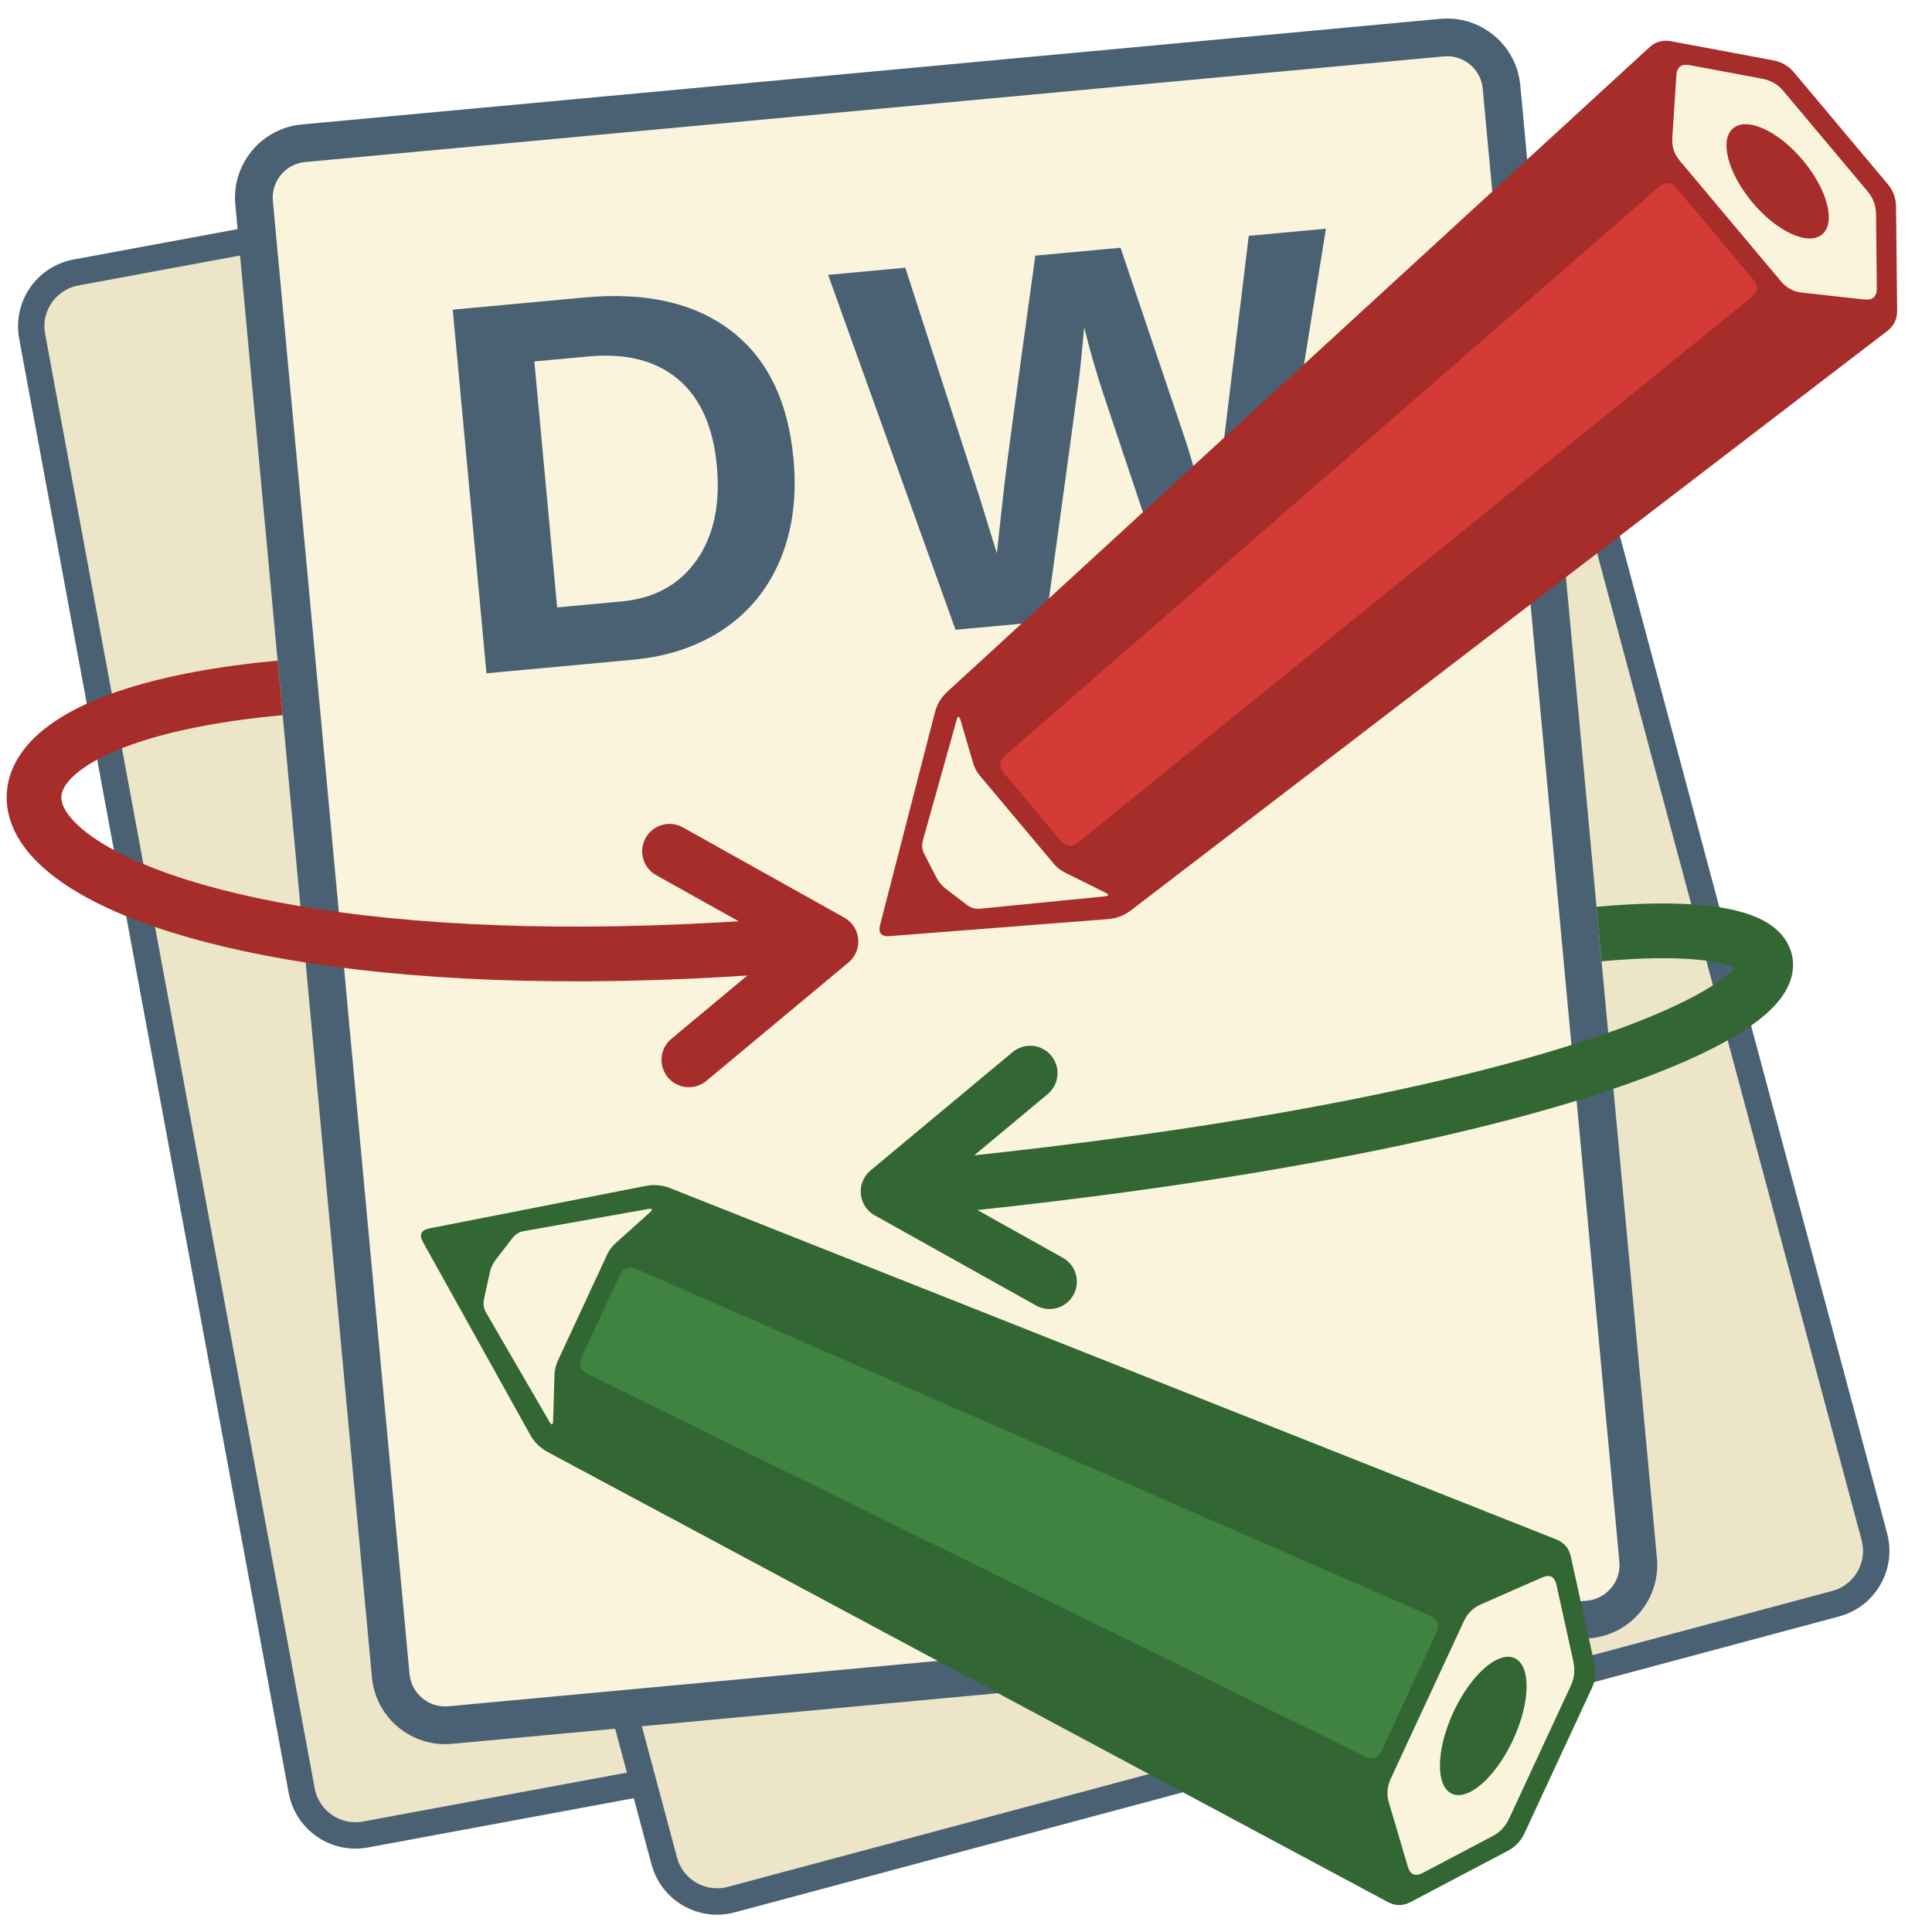
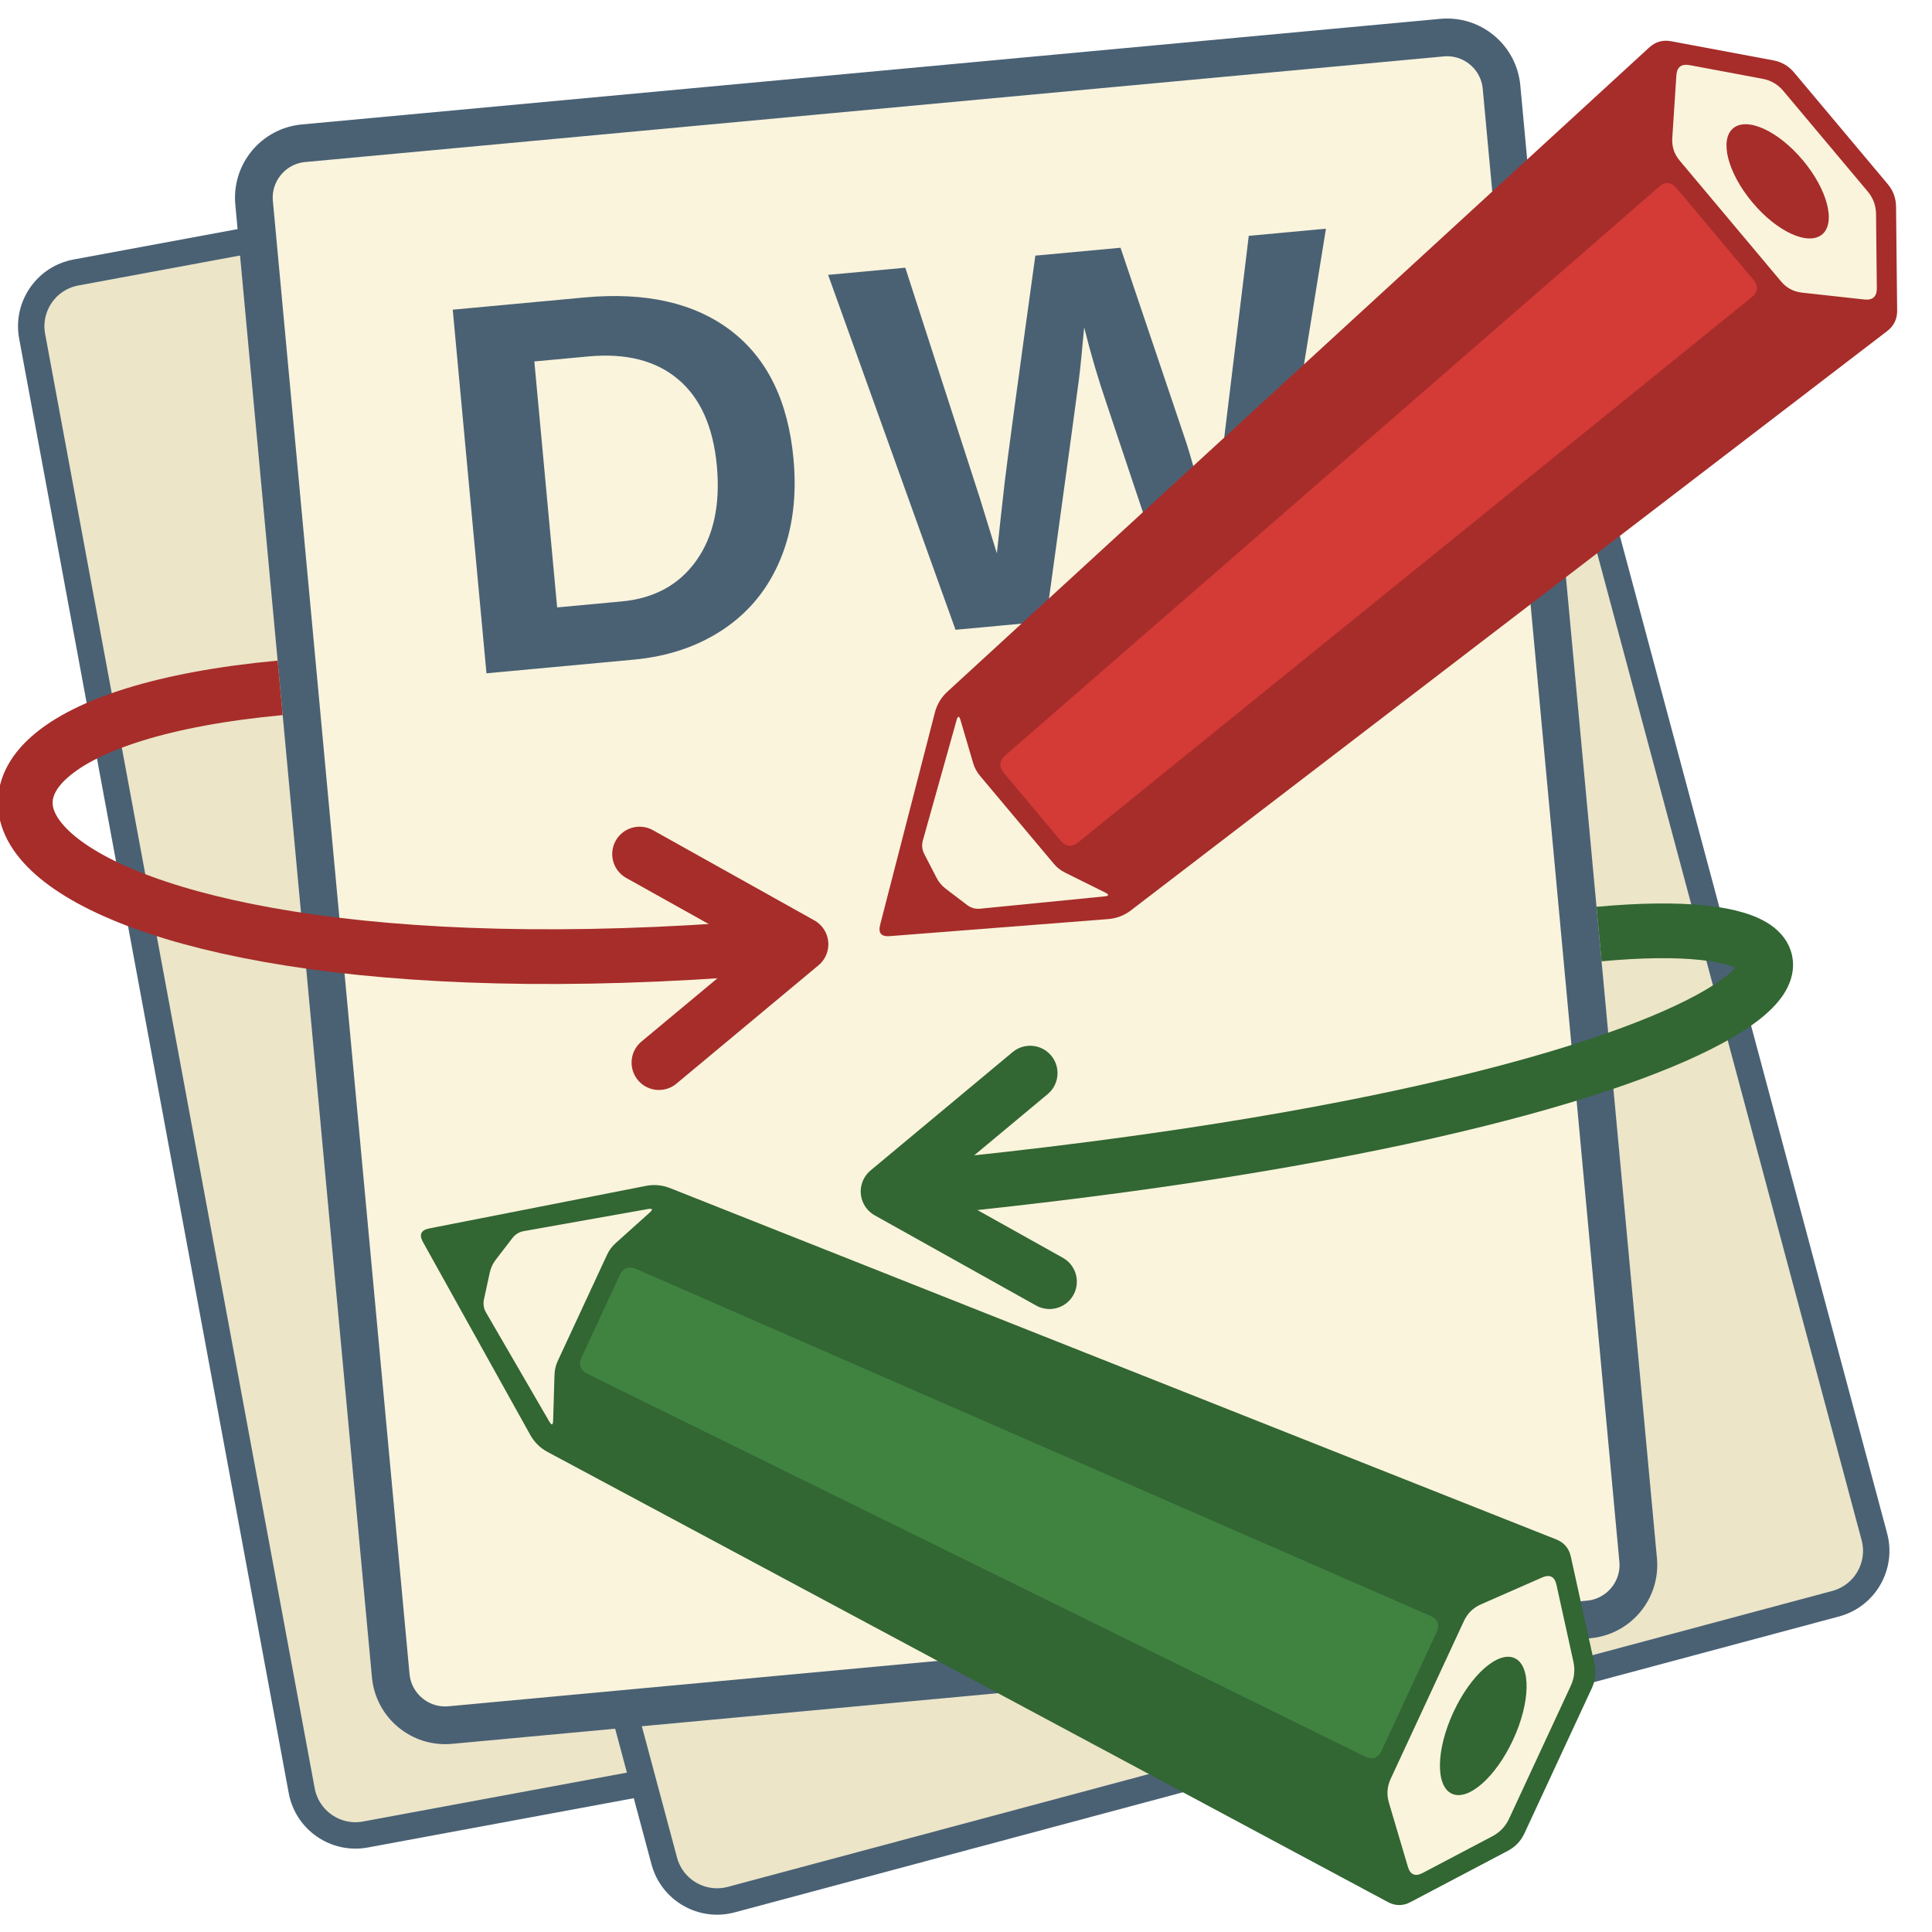
<svg xmlns="http://www.w3.org/2000/svg" viewBox="0 0 1024 1024" width="1024" height="1024" role="img">
  <rect id="sbf" width="664" height="842" rx="29" transform="matrix(0.98325, -0.18224, 0.18224, 0.98325, 11.75, 149.71)" fill="#ece5c8" stroke="#4a6174" stroke-width="14" />
  <rect id="sbn" width="664" height="842" rx="29" transform="matrix(0.96593, -0.25882, 0.25882, 0.96593, 141.65, 201.03)" fill="#ece5c8" stroke="#4a6174" stroke-width="14" />
  <rect id="sf" width="664" height="842" rx="29" transform="matrix(0.99572, -0.09237, 0.09237, 0.99572, 132, 78.6)" fill="#faf4dc" stroke="#4a6174" stroke-width="20" />
  <path id="wl" fill="#4a6174" transform="matrix(1.73127, -0.1606, 0.1606, 1.73127, -128.88, 21.87)" d="M302.9,155.9q0,17.23-6.75,30.06-6.76,12.84-19.12,19.64-12.37,6.79-28.33,6.79l-45.03,0l0-111.32l40.29,0q28.13,0,43.54,14.18q15.4,14.18,15.4,40.65m-23.46,0q0-17.93-9.33-27.37-9.32-9.45-26.62-9.45l-16.51,0l0,75.3l19.75,0q15.01,0,23.86-10.35q8.85-10.35,8.85-28.13M471,101.07L442.24,212.39l-27.65,0L399.49,148q-2.76-11.38-4.66-23.78-1.89,10.35-3.08,15.76-1.18,5.41-16.83,72.41l-27.65,0L318.59,101.07l23.63,0l16.11,71.9l3.64,17.38q2.21-10.98,4.3-20.98q2.1-9.99,15.76-68.3l26.08,0l14.06,59.26q1.66,6.63,5.61,30.02l1.97-9.17l4.19-18.17l13.43-61.94l23.63,0" />
-   <path id="ars" fill="none" stroke="#a62d2a" stroke-width="29" stroke-linecap="butt" stroke-linejoin="round" d="M148.49,364.58C-100.44,387.67,12.25,538.73,440.41,499.01" />
-   <path id="arh" fill="none" stroke="#a62d2a" stroke-width="29" stroke-linecap="round" stroke-linejoin="round" d="M365.12,561.74l75.29-62.73L354.86,451.2" />
+   <path id="ars" fill="none" stroke="#a62d2a" stroke-width="29" stroke-linecap="butt" stroke-linejoin="round" d="M148.49,364.58C-100.44,387.67-3.62,540.2,424.54,500.48" />
+   <path id="arh" fill="none" stroke="#a62d2a" stroke-width="29" stroke-linecap="round" stroke-linejoin="round" d="M349.25,563.21l75.29-62.73-85.55-47.81" />
  <path id="ags" fill="none" stroke="#326633" stroke-width="29" stroke-linecap="butt" stroke-linejoin="round" d="M847.53,495.07c179.23-16.63,101.12,92.09-376.83,136.43" />
  <path id="agh" fill="none" stroke="#326633" stroke-width="29" stroke-linecap="round" stroke-linejoin="round" d="M546,568.77L470.7,631.5l85.55,47.81" />
  <path id="prb" fill="#a62d2a" transform="matrix(0.74153, -0.62222, 0.62222, 0.74153, 464.8, 496.7)" d="M5.7,4.07Q0,0,5.7-4.07l97.6-69.71q5.7-4.07,12.69-4.38l521.02-23.19q6.99-0.31,11.43,5.1l36.12,43.98Q689-46.86,689-39.86l0,79.72q0,7-4.44,12.41L648.44,96.25q-4.44,5.41-11.43,5.1L115.99,78.16Q109,77.85,103.3,73.78Z" />
  <path id="prf" fill="#d43a36" transform="matrix(0.74153, -0.62222, 0.62222, 0.74153, 464.8, 496.7)" d="M111-23.96q0-7,7-7.13l474-8.38q7-0.12,7,6.88l0,65.18q0,7-7,6.88L118,31.09q-7-0.13-7-7.13Z" />
  <path id="prp" fill="#faf4dc" transform="matrix(0.74153, -0.62222, 0.62222, 0.74153, 464.8, 496.7)" d="M49.12-18.24Q50-22.14,53.3-24.4l56.4-38.54q3.3-2.26,1.7,1.4l-9.8,22.41q-1.6,3.67-1.6,7.67l0,62.92q0,4,1.6,7.67l9.8,22.41q1.6,3.66-1.7,1.4L53.3,24.4q-3.3-2.26-4.18-6.16L45.88,3.9Q45,0,45.88-3.9Z" />
  <path id="pre" fill="#faf4dc" fill-rule="evenodd" transform="matrix(0.74153, -0.62222, 0.62222, 0.74153, 464.8, 496.7)" d="M610-43.19q0-7,4.84-12.06l23.7-24.78q4.83-5.06,9.28,0.35l25.74,31.35Q678-42.92,678-35.92l0,71.84q0,7-4.44,12.41L647.82,79.68q-4.45,5.41-9.28,0.35l-23.7-24.78Q610,50.19,610,43.19Z M625.79,0A18,37.92,0,0,1,661.79,0A18,37.92,0,0,1,625.79,0Z" />
  <path id="pgb" fill="#326633" transform="matrix(0.87802, 0.40756, -0.40756, 0.87802, 220.9, 652.4)" d="M5.66,4.12Q0,0,5.66-4.12l97.68-71q5.66-4.12,12.65-4.52l521.02-29.81q6.99-0.4,11.23,5.17l36.52,47.89Q689-50.82,689-43.82l0,87.64q0,7-4.24,12.57l-36.52,47.89q-4.24,5.57-11.23,5.17L115.99,79.64q-6.99-0.4-12.65-4.52Z" />
  <path id="pgf" fill="#408341" transform="matrix(0.87802, 0.40756, -0.40756, 0.87802, 220.9, 652.4)" d="M111-24.52q0-7,7-7.16L592-42.46q7-0.15,7,6.85l0,71.22q0,7-7,6.85L118,31.68q-7-0.16-7-7.16Z" />
  <path id="pgp" fill="#faf4dc" transform="matrix(0.87802, 0.40756, -0.40756, 0.87802, 220.9, 652.4)" d="M49.13-18.42q0.87-3.91,4.15-6.2l56.44-39.49q3.28-2.29,1.71,1.38l-9.86,23.01Q100-36.04,100-32.04l0,64.08q0,4,1.57,7.68l9.86,23.01q1.57,3.67-1.71,1.38L53.28,24.62q-3.28-2.29-4.15-6.2L45.87,3.9Q45,0,45.87-3.9Z" />
  <path id="pge" fill="#faf4dc" fill-rule="evenodd" transform="matrix(0.87802, 0.40756, -0.40756, 0.87802, 220.9, 652.4)" d="M610-47.62q0-7,4.63-12.26l24.13-27.38q4.62-5.25,8.87,0.32l26.13,34.27Q678-47.11,678-40.11l0,80.22q0,7-4.24,12.56L647.63,86.94q-4.25,5.57-8.87,0.32L614.63,59.88Q610,54.62,610,47.62Z M625.79,0A18,40.9,0,0,1,661.79,0A18,40.9,0,0,1,625.79,0Z" />
</svg>
